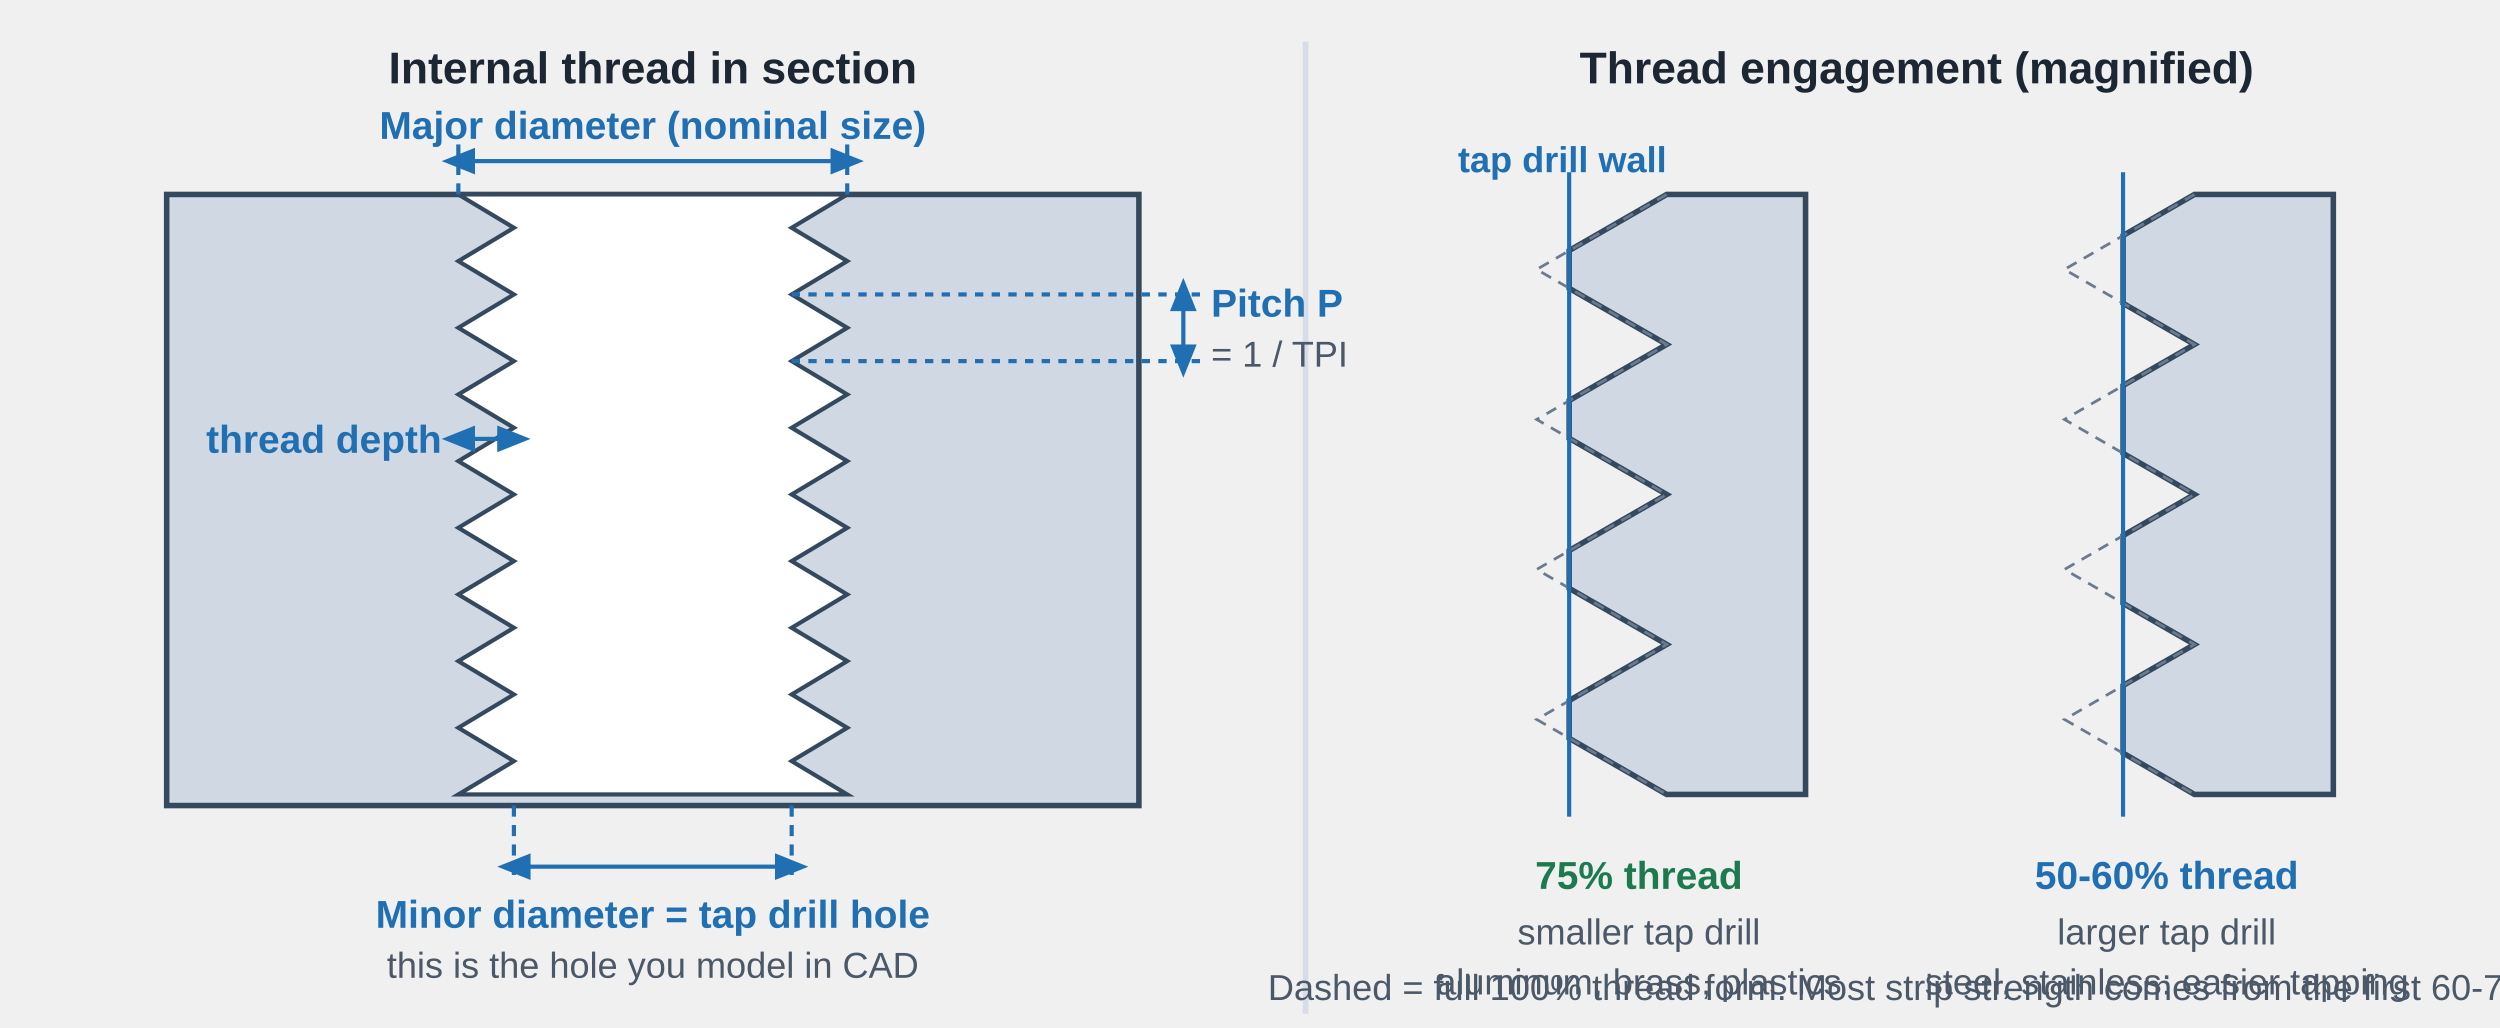
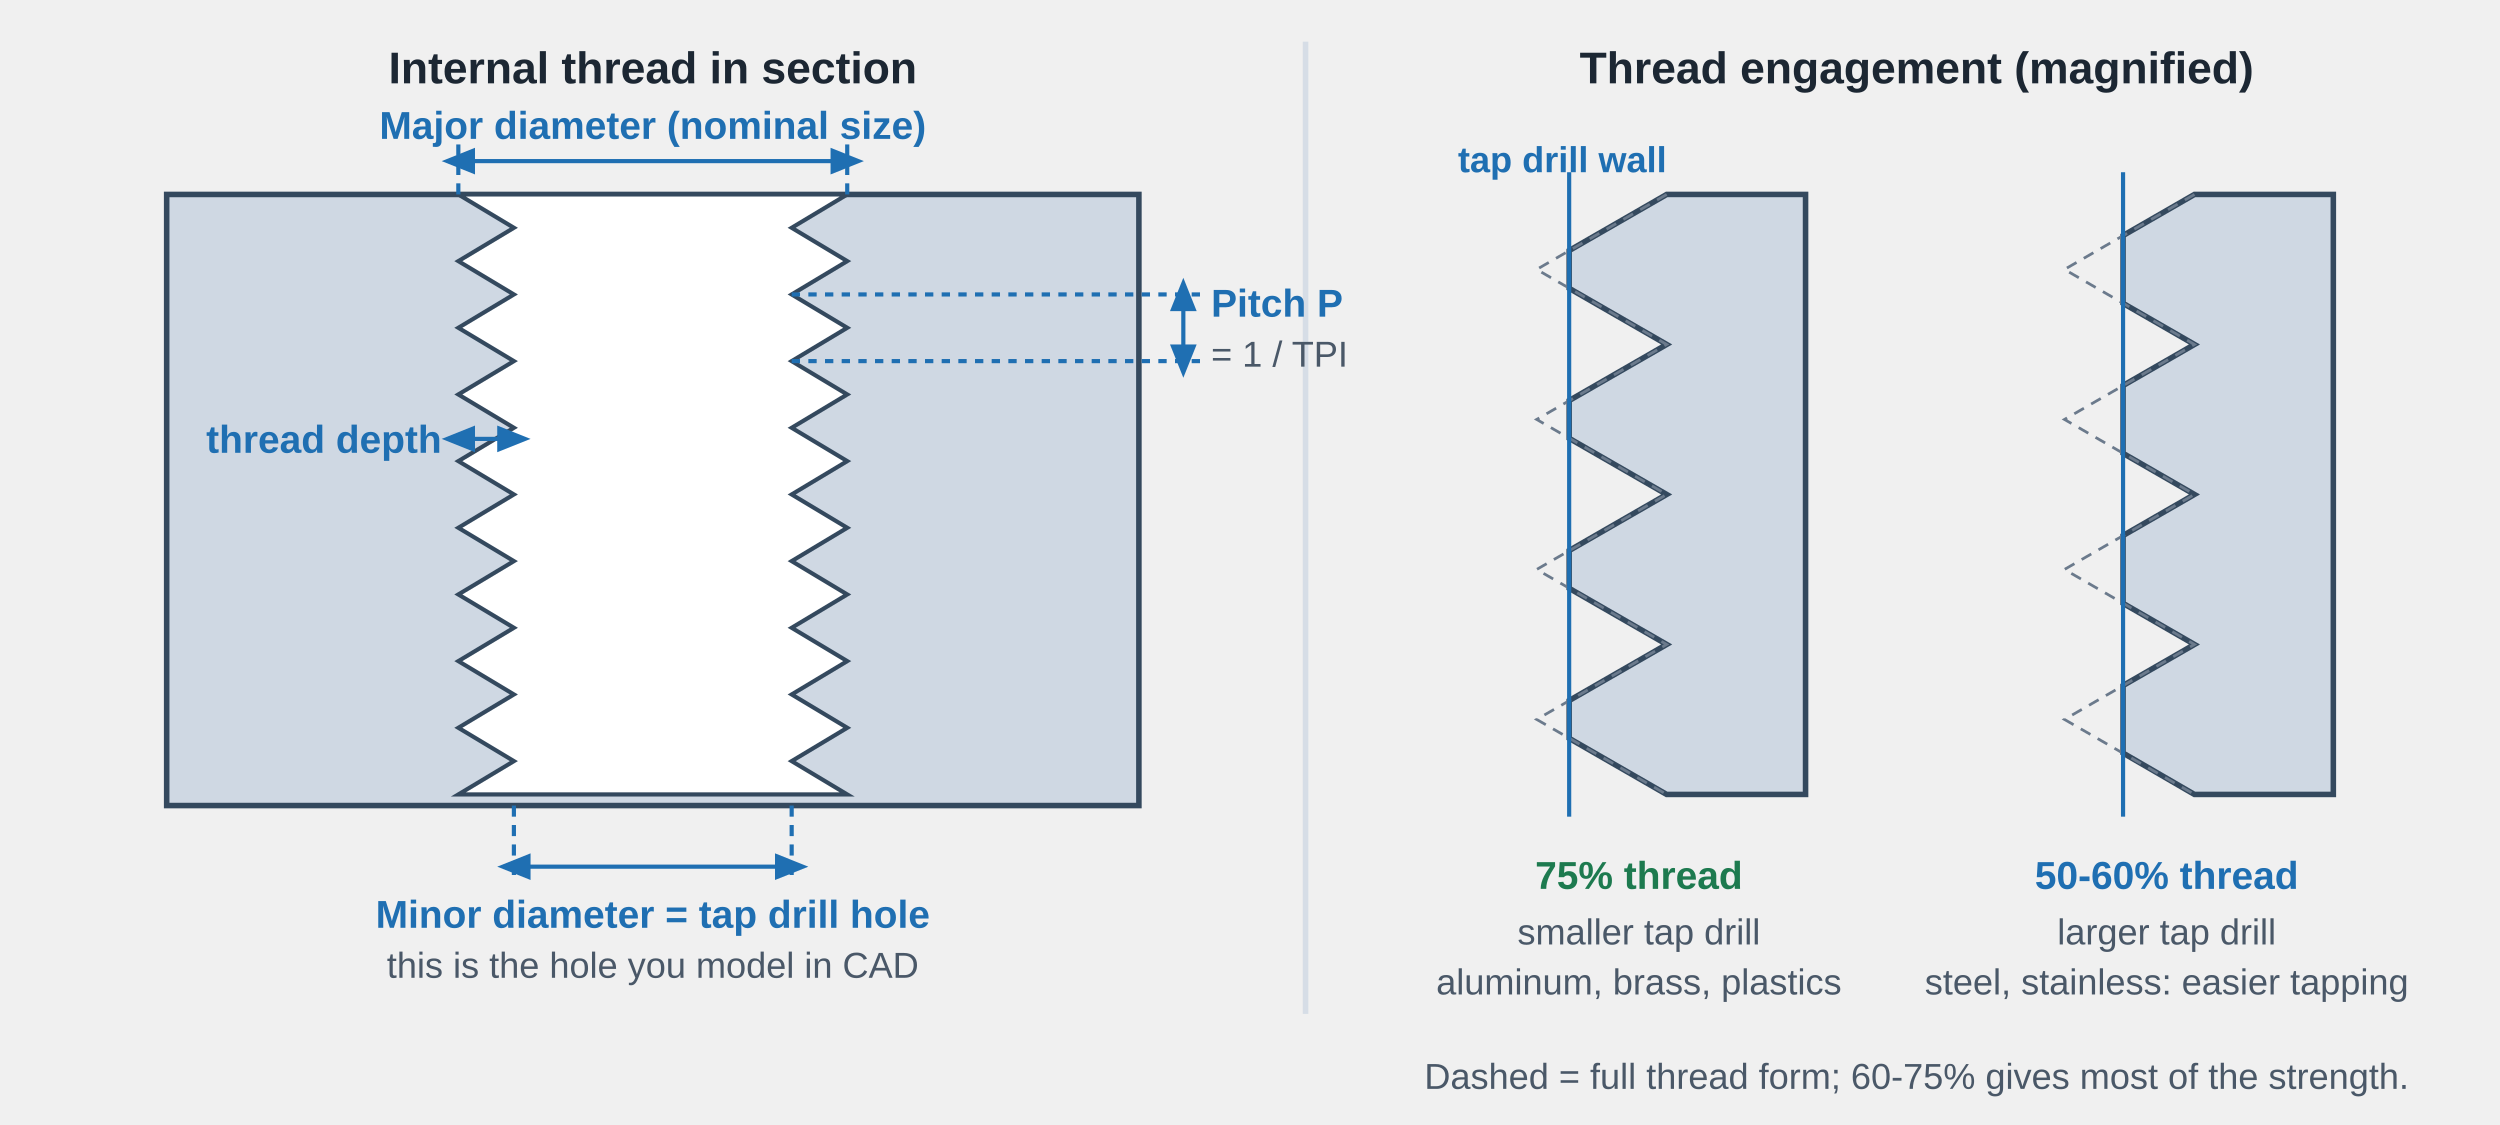
- <svg xmlns="http://www.w3.org/2000/svg" viewBox="0 0 900 370" width="900" height="370" role="img" aria-label="Internal thread in section showing major diameter, minor diameter equal to the tap drill, pitch and thread depth, and a comparison of 75 percent and 50 to 60 percent thread engagement">
+ <svg xmlns="http://www.w3.org/2000/svg" viewBox="0 0 900 405" width="900" height="405" role="img" aria-label="Internal thread in section showing major diameter, minor diameter equal to the tap drill, pitch and thread depth, and a comparison of 75 percent and 50 to 60 percent thread engagement">
  <style>
  text { font-family: "Segoe UI", Arial, sans-serif; fill: #1c2733; font-size: 14px; }
  .h { font-size: 16px; font-weight: 700; }
  .s { font-size: 13px; fill: #4a5868; }
  .lbl { fill: #1f6fb2; font-weight: 600; }
  .good { fill: #1d7a4f; font-weight: 600; }
  .warn { fill: #b0590e; font-weight: 600; }
  .bad { fill: #b3261e; font-weight: 600; }
  .muted { fill: #6b7a8c; font-size: 13px; letter-spacing: 2px; }
  .part { fill: #cfd8e3; stroke: #34495e; stroke-width: 2; }
  .part2 { fill: #9fb4c9; stroke: #34495e; stroke-width: 2; }
  .tool { fill: #f3b562; stroke: #b9772c; stroke-width: 2; }
  .flute { stroke: #b9772c; stroke-width: 1.5; }
  .holder { fill: #9aa7b4; stroke: #5d6b79; stroke-width: 2; }
  .dim { stroke: #1f6fb2; stroke-width: 1.5; fill: none; }
  .lead { stroke: #1f6fb2; stroke-width: 1.5; fill: none; }
  .sep { stroke: #d6dde6; stroke-width: 2; }
  .air { fill: #ffffff; stroke: #34495e; stroke-width: 1.5; }
</style>
  <defs>
    <marker id="d" viewBox="0 0 10 10" refX="5" refY="5" markerWidth="8" markerHeight="8" orient="auto-start-reverse">
      <path d="M0 1 L10 5 L0 9 z" fill="#1f6fb2" />
    </marker>
    <marker id="a" viewBox="0 0 10 10" refX="9" refY="5" markerWidth="8" markerHeight="8" orient="auto-start-reverse">
      <path d="M0 1 L10 5 L0 9 z" fill="#1f6fb2" />
    </marker>
    <marker id="ag" viewBox="0 0 10 10" refX="9" refY="5" markerWidth="8" markerHeight="8" orient="auto-start-reverse">
      <path d="M0 1 L10 5 L0 9 z" fill="#1d7a4f" />
    </marker>
    <marker id="ab" viewBox="0 0 10 10" refX="9" refY="5" markerWidth="8" markerHeight="8" orient="auto-start-reverse">
      <path d="M0 1 L10 5 L0 9 z" fill="#b3261e" />
    </marker>
  </defs>
  <line x1="470" y1="15" x2="470" y2="365" class="sep" />
  <text x="235" y="30" text-anchor="middle" class="h">Internal thread in section</text>
  <rect x="60" y="70" width="350" height="220" class="part" />
  <polygon points="165,70 185,82 165,94 185,106 165,118 185,130 165,142 185,154 165,166 185,178 165,190 185,202 165,214 185,226 165,238 185,250 165,262 185,274 165,286 305,286 285,274 305,262 285,250 305,238 285,226 305,214 285,202 305,190 285,178 305,166 285,154 305,142 285,130 305,118 285,106 305,94 285,82 305,70" fill="#ffffff" stroke="#34495e" stroke-width="1.5" />
  <line x1="165" y1="52" x2="165" y2="70" class="dim" stroke-dasharray="4 3" />
  <line x1="305" y1="52" x2="305" y2="70" class="dim" stroke-dasharray="4 3" />
  <line x1="165" y1="58" x2="305" y2="58" class="dim" marker-start="url(#d)" marker-end="url(#d)" />
  <text x="235" y="50" text-anchor="middle" class="lbl">Major diameter (nominal size)</text>
  <line x1="185" y1="290" x2="185" y2="318" class="dim" stroke-dasharray="4 3" />
  <line x1="285" y1="290" x2="285" y2="318" class="dim" stroke-dasharray="4 3" />
  <line x1="185" y1="312" x2="285" y2="312" class="dim" marker-start="url(#d)" marker-end="url(#d)" />
  <text x="235" y="334" text-anchor="middle" class="lbl">Minor diameter = tap drill hole</text>
  <text x="235" y="352" text-anchor="middle" class="s">this is the hole you model in CAD</text>
  <line x1="285" y1="106.0" x2="432" y2="106.0" class="dim" stroke-dasharray="3 3" />
  <line x1="285" y1="130.0" x2="432" y2="130.0" class="dim" stroke-dasharray="3 3" />
  <line x1="426" y1="106.0" x2="426" y2="130.0" class="dim" marker-start="url(#d)" marker-end="url(#d)" />
  <text x="436" y="114.0" text-anchor="start" class="lbl">Pitch P</text>
  <text x="436" y="132.0" text-anchor="start" class="s">= 1 / TPI</text>
  <line x1="165" y1="158.0" x2="185" y2="158.0" class="dim" marker-start="url(#d)" marker-end="url(#d)" />
  <text x="159" y="163.0" text-anchor="end" class="lbl">thread depth</text>
  <text x="690" y="30" text-anchor="middle" class="h">Thread engagement (magnified)</text>
  <polygon points="650.0,70.0 600.0,70.0 564.9,90.2 564.9,103.8 600.0,124.0 600.0,124.0 564.9,144.2 564.9,157.8 600.0,178.0 600.0,178.0 564.9,198.2 564.9,211.8 600.0,232.0 600.0,232.0 564.9,252.2 564.9,265.8 600.0,286.0 650.0,286.0" class="part" />
  <polyline points="600.0,70.0 553.2,97.0 600.0,124.0 600.0,124.0 553.2,151.0 600.0,178.0 600.0,178.0 553.2,205.0 600.0,232.0 600.0,232.0 553.2,259.0 600.0,286.0" fill="none" stroke="#6b7a8c" stroke-width="1" stroke-dasharray="4 3" />
  <line x1="564.9" y1="62" x2="564.9" y2="294" stroke="#1f6fb2" stroke-width="1.5" />
  <text x="590" y="320" text-anchor="middle" class="good">75% thread</text>
  <text x="590" y="340" text-anchor="middle" class="s">smaller tap drill</text>
  <text x="590" y="358" text-anchor="middle" class="s">aluminum, brass, plastics</text>
  <polygon points="840.0,70.0 790.0,70.0 764.3,84.8 764.3,109.2 790.0,124.0 790.0,124.0 764.3,138.8 764.3,163.2 790.0,178.0 790.0,178.0 764.3,192.8 764.3,217.2 790.0,232.0 790.0,232.0 764.3,246.8 764.3,271.1 790.0,286.0 840.0,286.0" class="part" />
  <polyline points="790.0,70.0 743.2,97.0 790.0,124.0 790.0,124.0 743.2,151.0 790.0,178.0 790.0,178.0 743.2,205.0 790.0,232.0 790.0,232.0 743.2,259.0 790.0,286.0" fill="none" stroke="#6b7a8c" stroke-width="1" stroke-dasharray="4 3" />
  <line x1="764.3" y1="62" x2="764.3" y2="294" stroke="#1f6fb2" stroke-width="1.5" />
  <text x="780" y="320" text-anchor="middle" class="lbl">50-60% thread</text>
  <text x="780" y="340" text-anchor="middle" class="s">larger tap drill</text>
  <text x="780" y="358" text-anchor="middle" class="s">steel, stainless: easier tapping</text>
  <text x="600" y="62" text-anchor="end" class="lbl" style="font-size:13px">tap drill wall</text>
-   <text x="690" y="360" text-anchor="middle" class="s">Dashed = full 100% thread form. Most strip strength comes from the first 60-75%.</text>
+   <text x="690" y="392" text-anchor="middle" class="s">Dashed = full thread form; 60-75% gives most of the strength.</text>
</svg>
